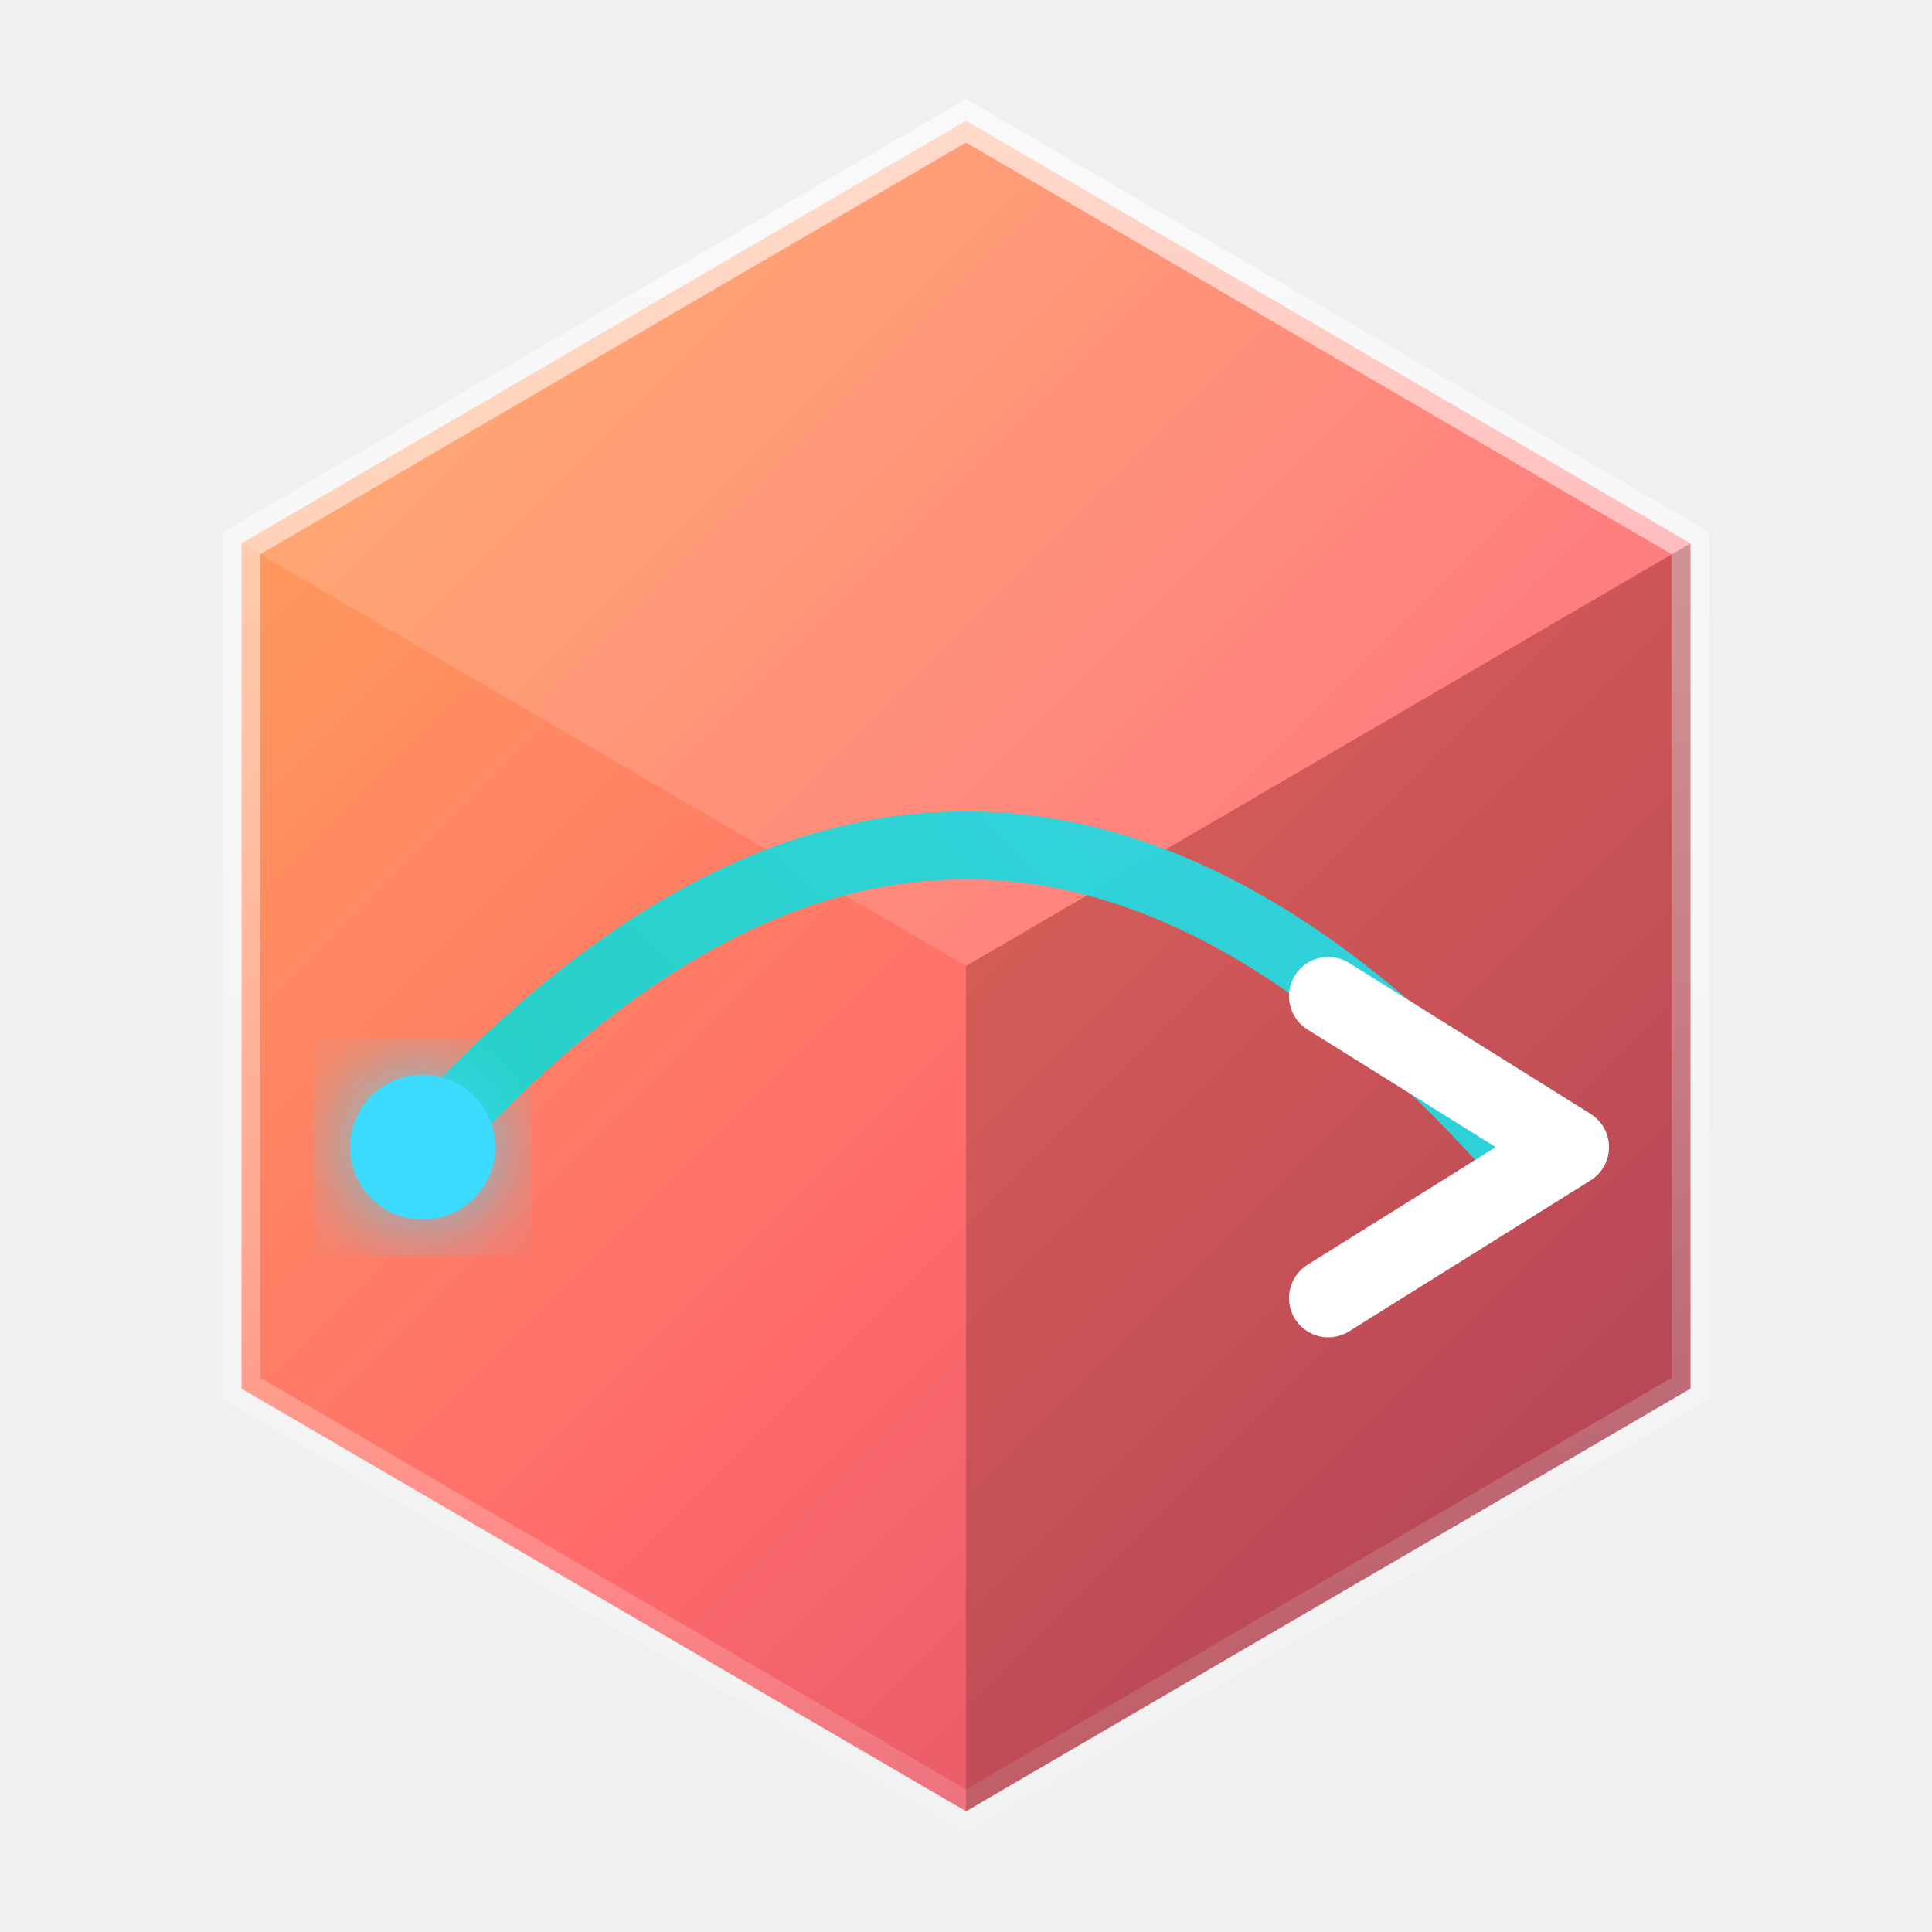
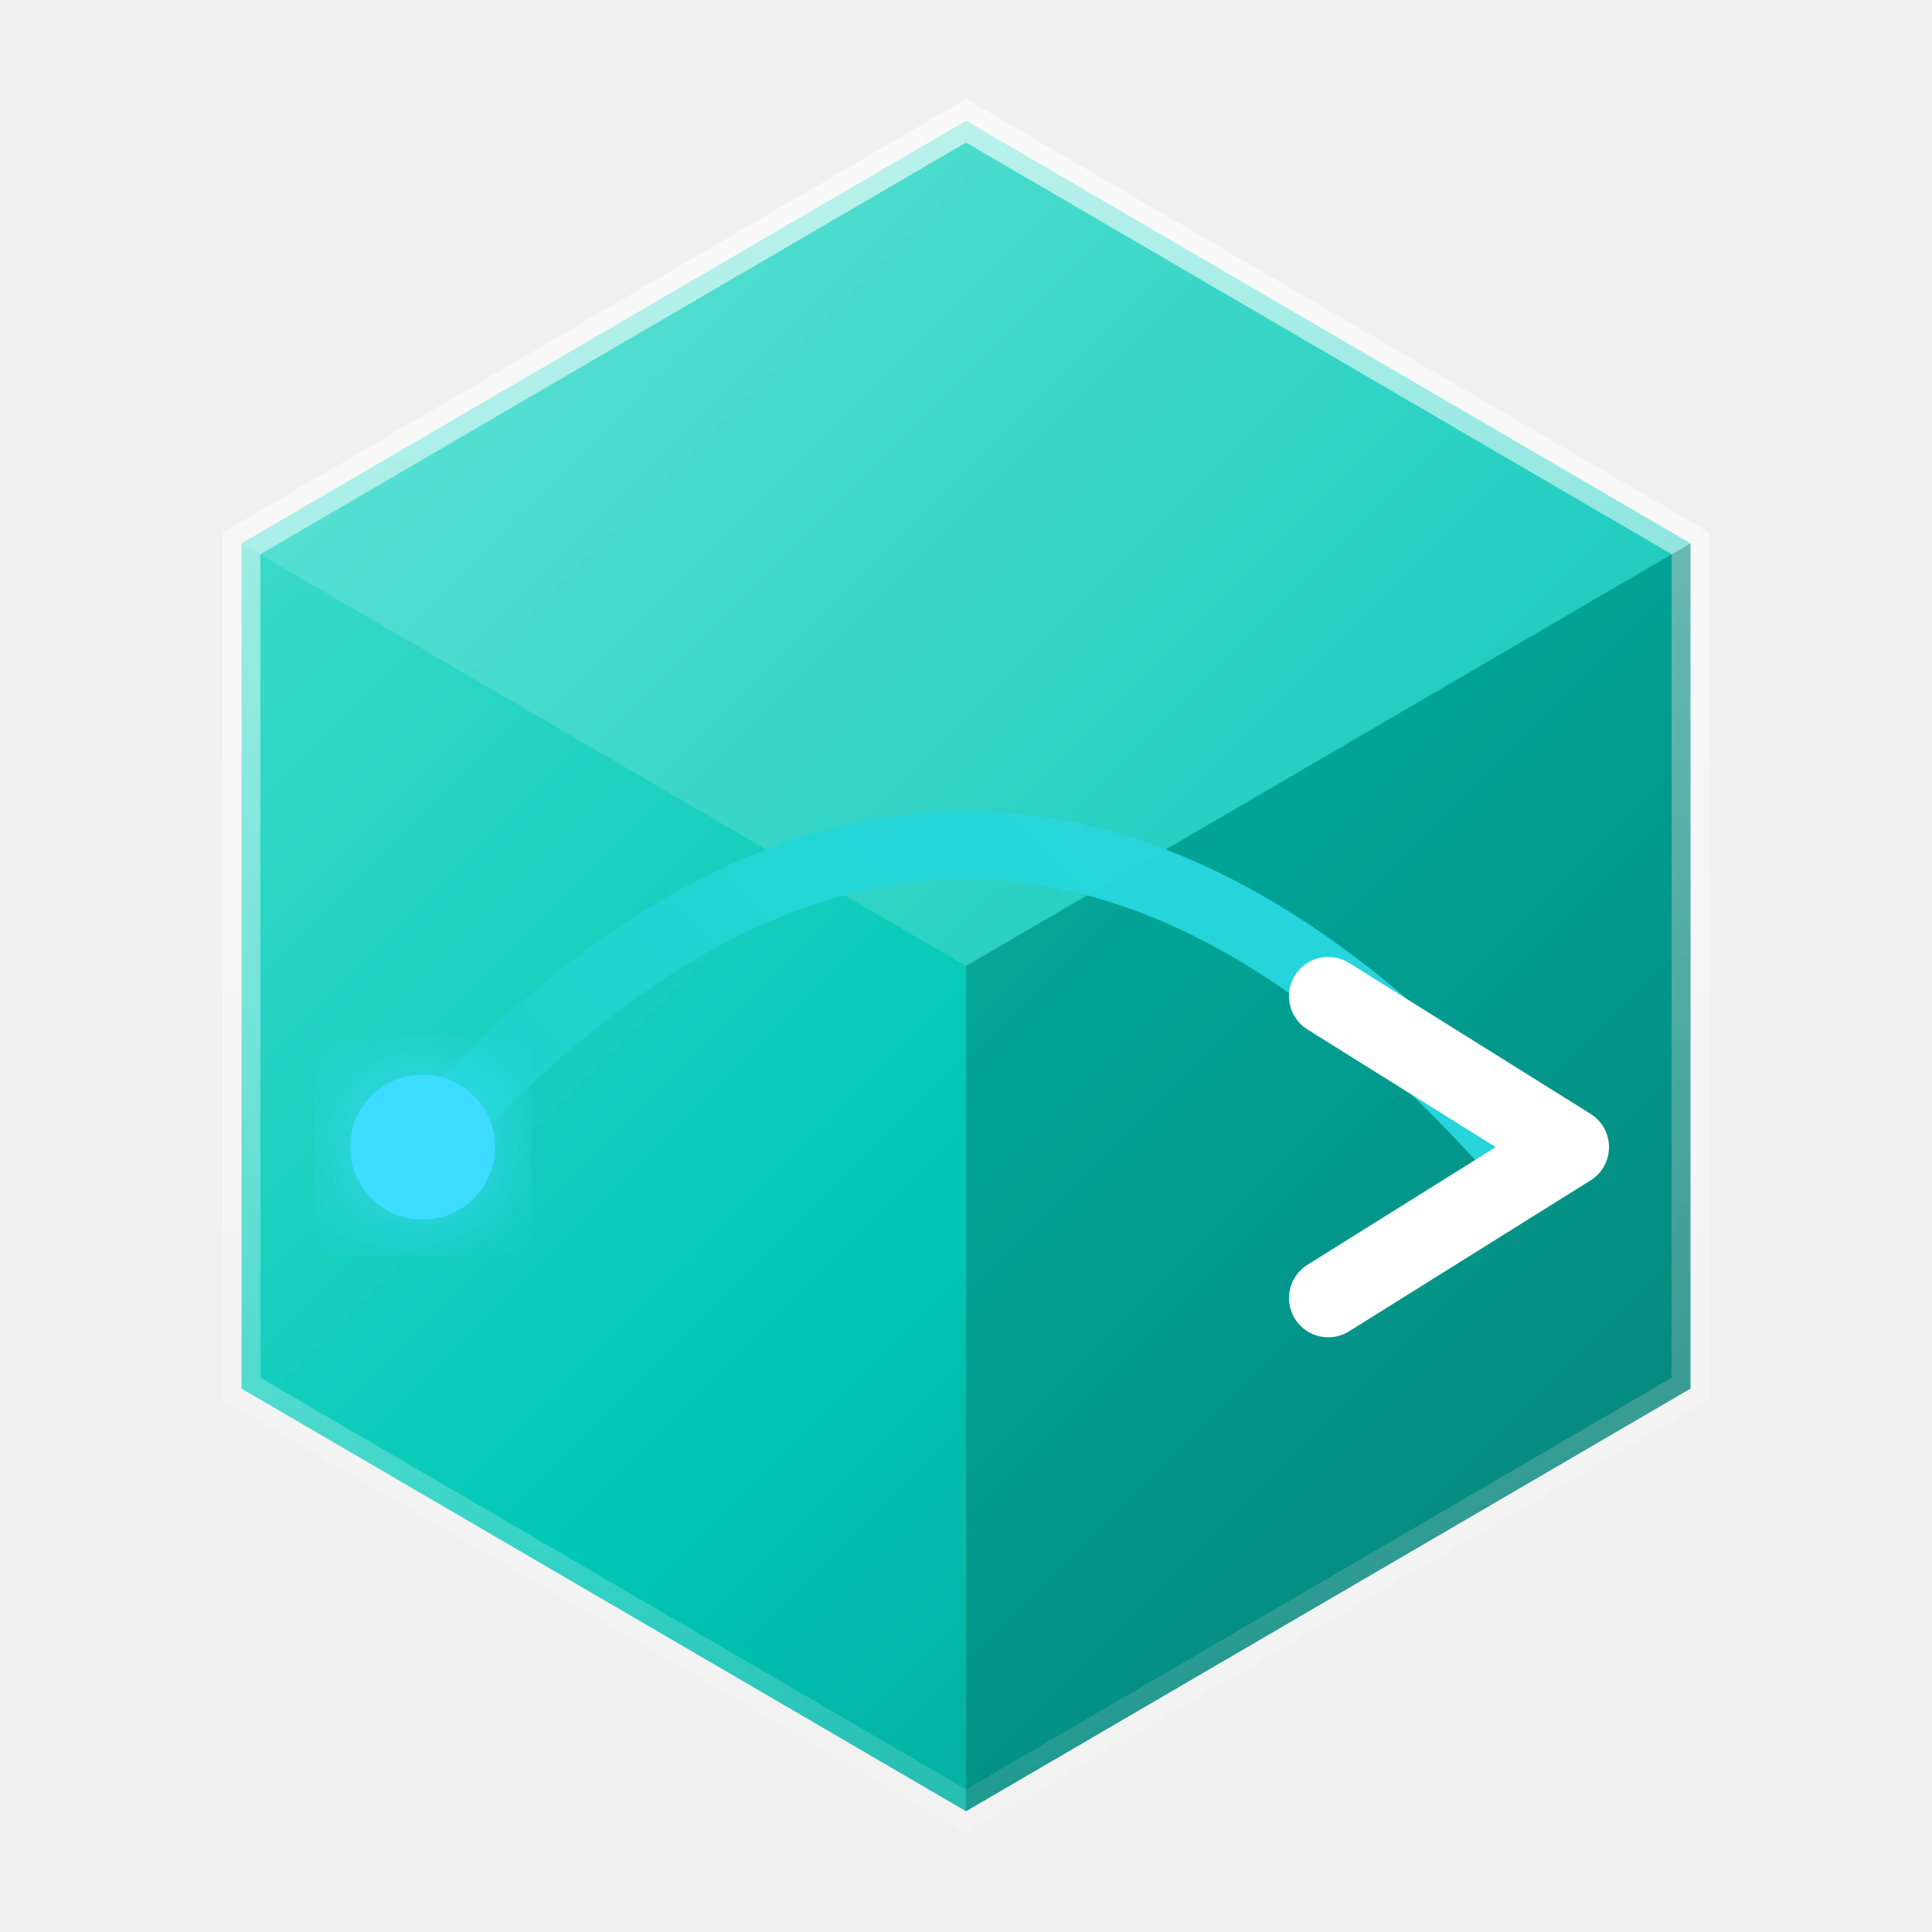
<svg xmlns="http://www.w3.org/2000/svg" viewBox="0 0 64 64" fill="none" role="img" aria-label="Aspire.Hosting.Netlify">
  <defs>
-     <linearGradient id="ahn-ember" x1="0" y1="0" x2="64" y2="64" gradientUnits="userSpaceOnUse">
-       <stop offset="0%" stop-color="#FFB454" />
-       <stop offset="55%" stop-color="#FF6B6B" />
-       <stop offset="100%" stop-color="#C44569" />
+     <linearGradient id="ahn-bay" x1="0" y1="0" x2="64" y2="64" gradientUnits="userSpaceOnUse">
+       <stop offset="0%" stop-color="#5EE6D4" />
+       <stop offset="55%" stop-color="#00C7B7" />
+       <stop offset="100%" stop-color="#0E8E84" />
    </linearGradient>
    <linearGradient id="ahn-aurora" x1="0" y1="64" x2="64" y2="0" gradientUnits="userSpaceOnUse">
      <stop offset="0%" stop-color="#0AD0B0" />
      <stop offset="100%" stop-color="#3DDCFF" />
    </linearGradient>
    <linearGradient id="ahn-stroke" x1="0" y1="0" x2="0" y2="64" gradientUnits="userSpaceOnUse">
      <stop offset="0%" stop-color="rgba(255,255,255,0.65)" />
      <stop offset="100%" stop-color="rgba(255,255,255,0.10)" />
    </linearGradient>
    <filter id="ahn-glow" x="-25%" y="-25%" width="150%" height="150%">
      <feGaussianBlur stdDeviation="1.6" result="b" />
      <feMerge>
        <feMergeNode in="b" />
        <feMergeNode in="SourceGraphic" />
      </feMerge>
    </filter>
  </defs>
-   <path d="M32 4 L56 18 L56 46 L32 60 L8 46 L8 18 Z" fill="url(#ahn-ember)" stroke="url(#ahn-stroke)" stroke-width="1.25" />
+   <path d="M32 4 L56 18 L56 46 L32 60 L8 46 L8 18 Z" fill="url(#ahn-bay)" stroke="url(#ahn-stroke)" stroke-width="1.25" />
  <path d="M32 4 L56 18 L32 32 L8 18 Z" fill="rgba(255,255,255,0.14)" />
  <path d="M56 18 L56 46 L32 60 L32 32 Z" fill="rgba(0,0,0,0.18)" />
  <path d="M14 38 Q 32 18, 50 38" stroke="url(#ahn-aurora)" stroke-width="2.25" stroke-linecap="round" fill="none" opacity="0.95" />
  <circle cx="14" cy="38" r="2.4" fill="#3DDCFF" filter="url(#ahn-glow)" />
  <path d="M44 33 L52 38 L44 43" stroke="white" stroke-width="2.6" stroke-linecap="round" stroke-linejoin="round" fill="none" />
</svg>
